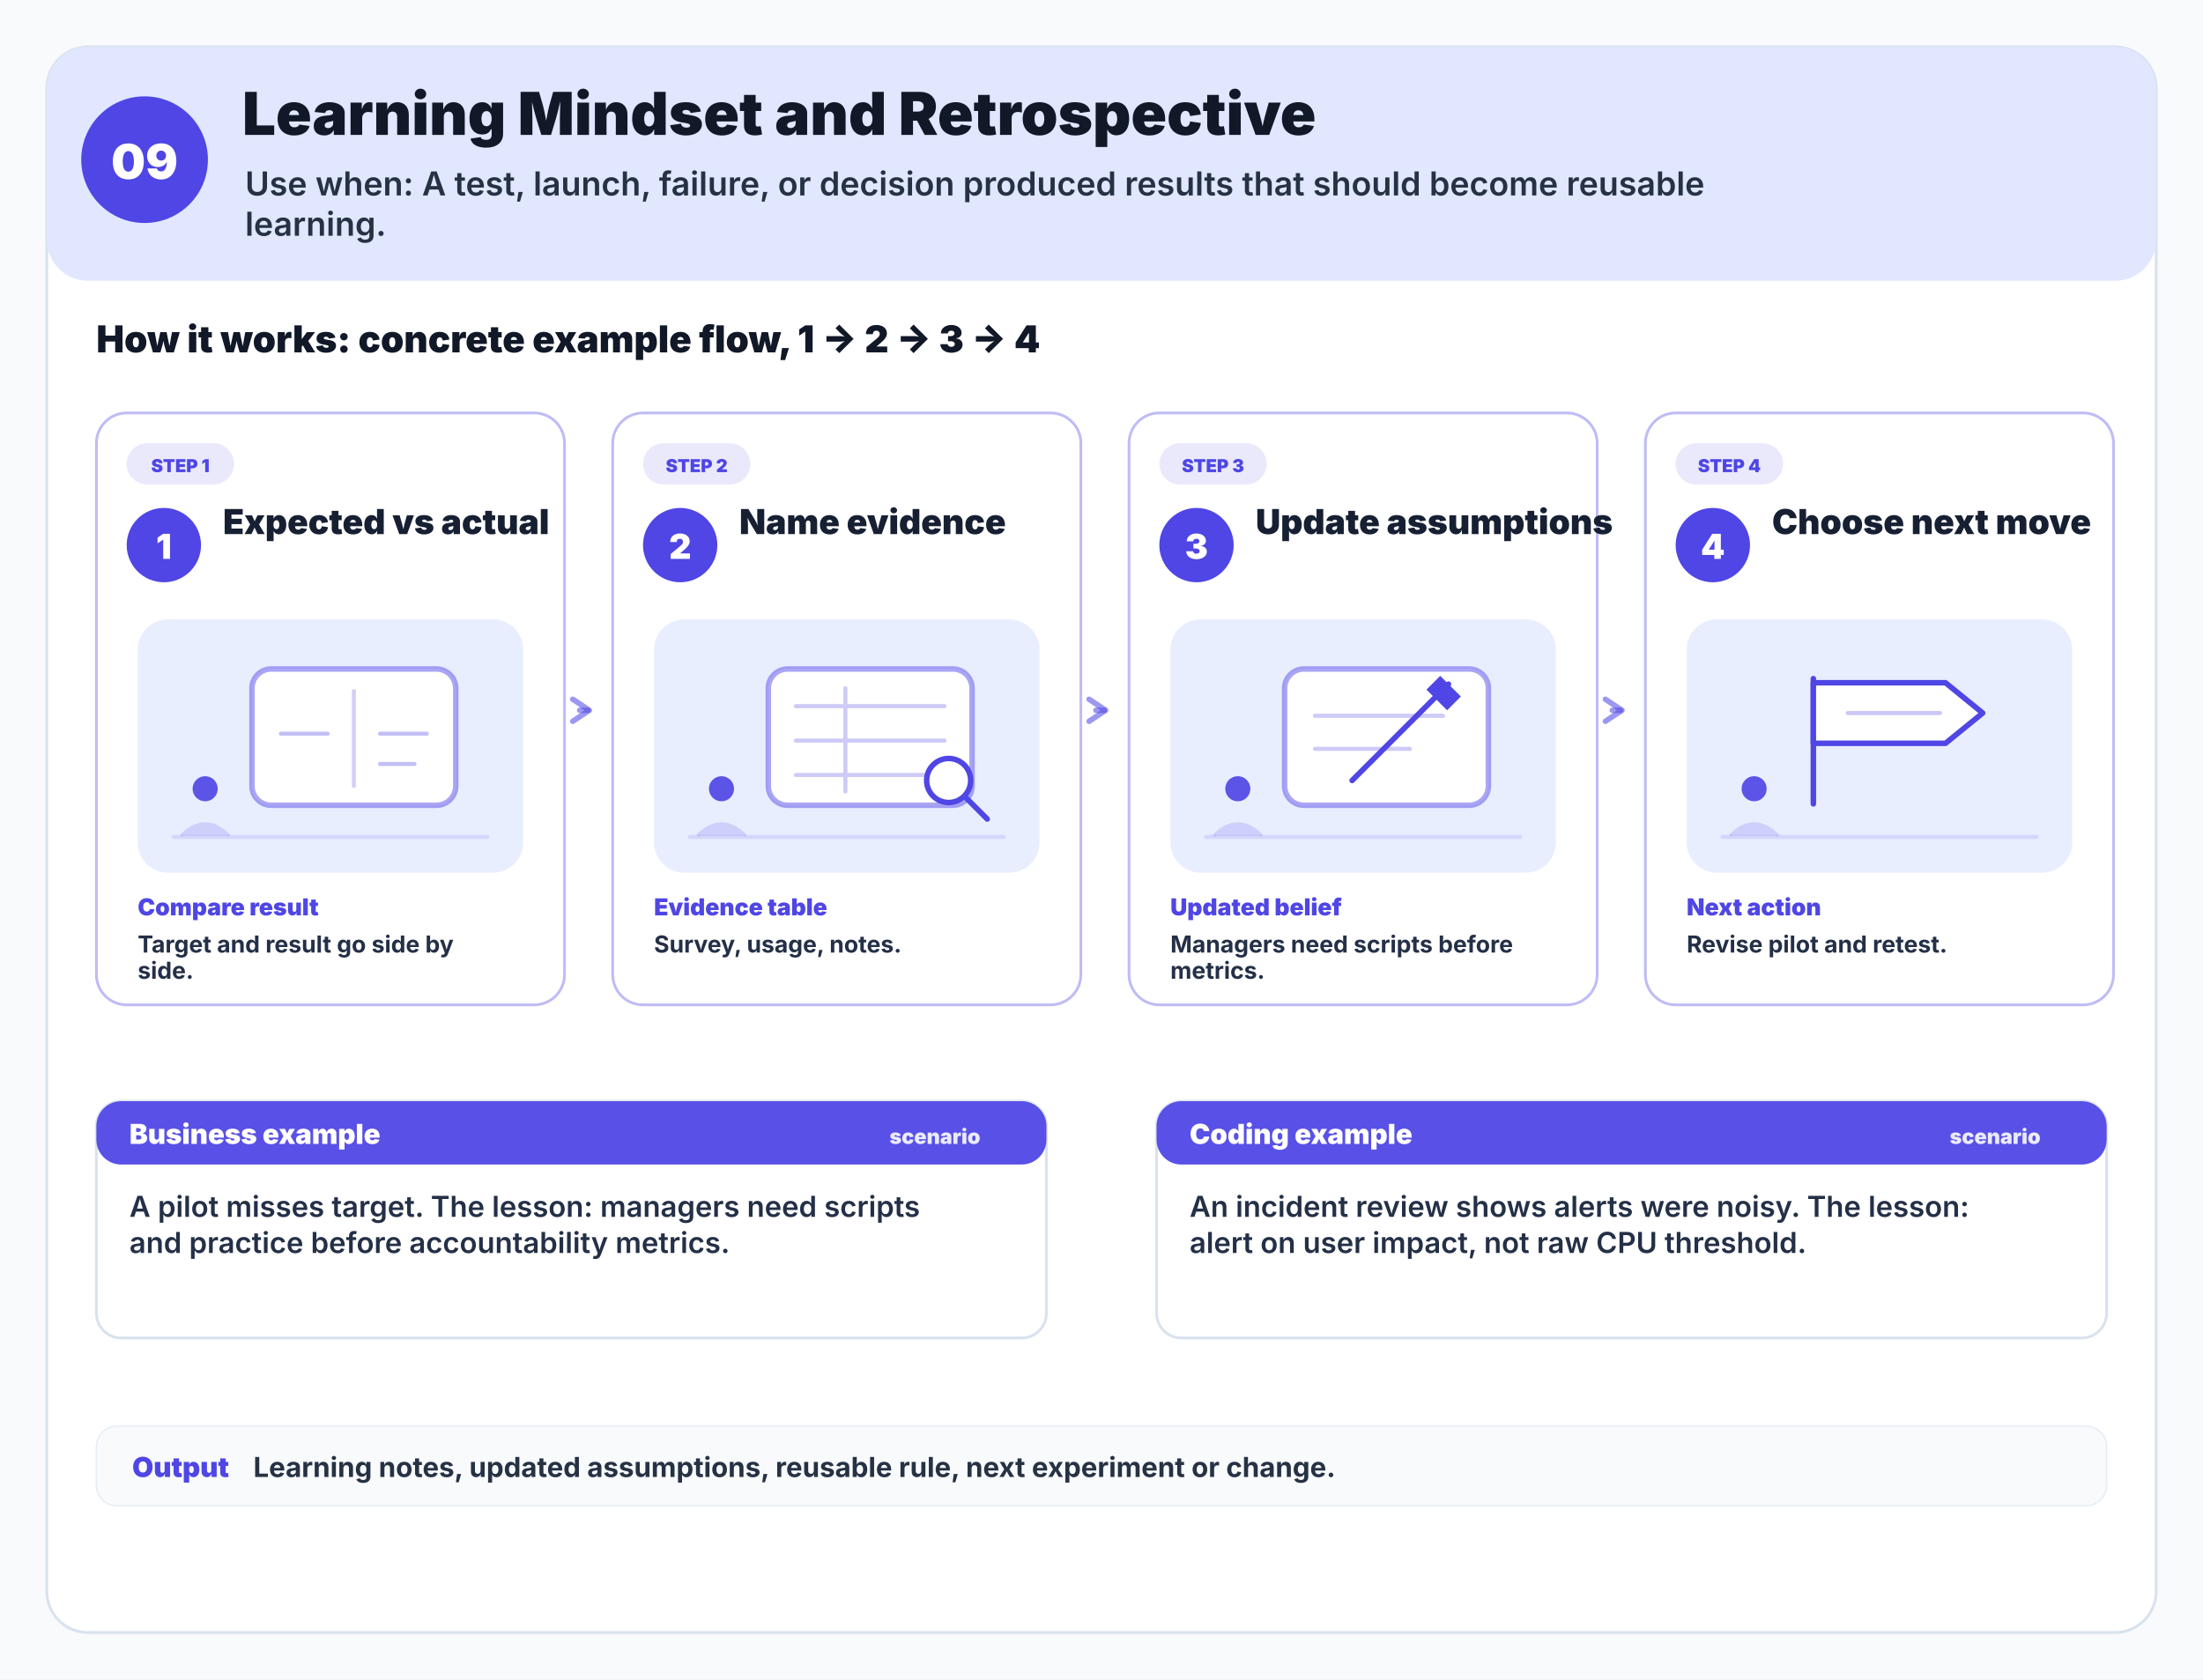
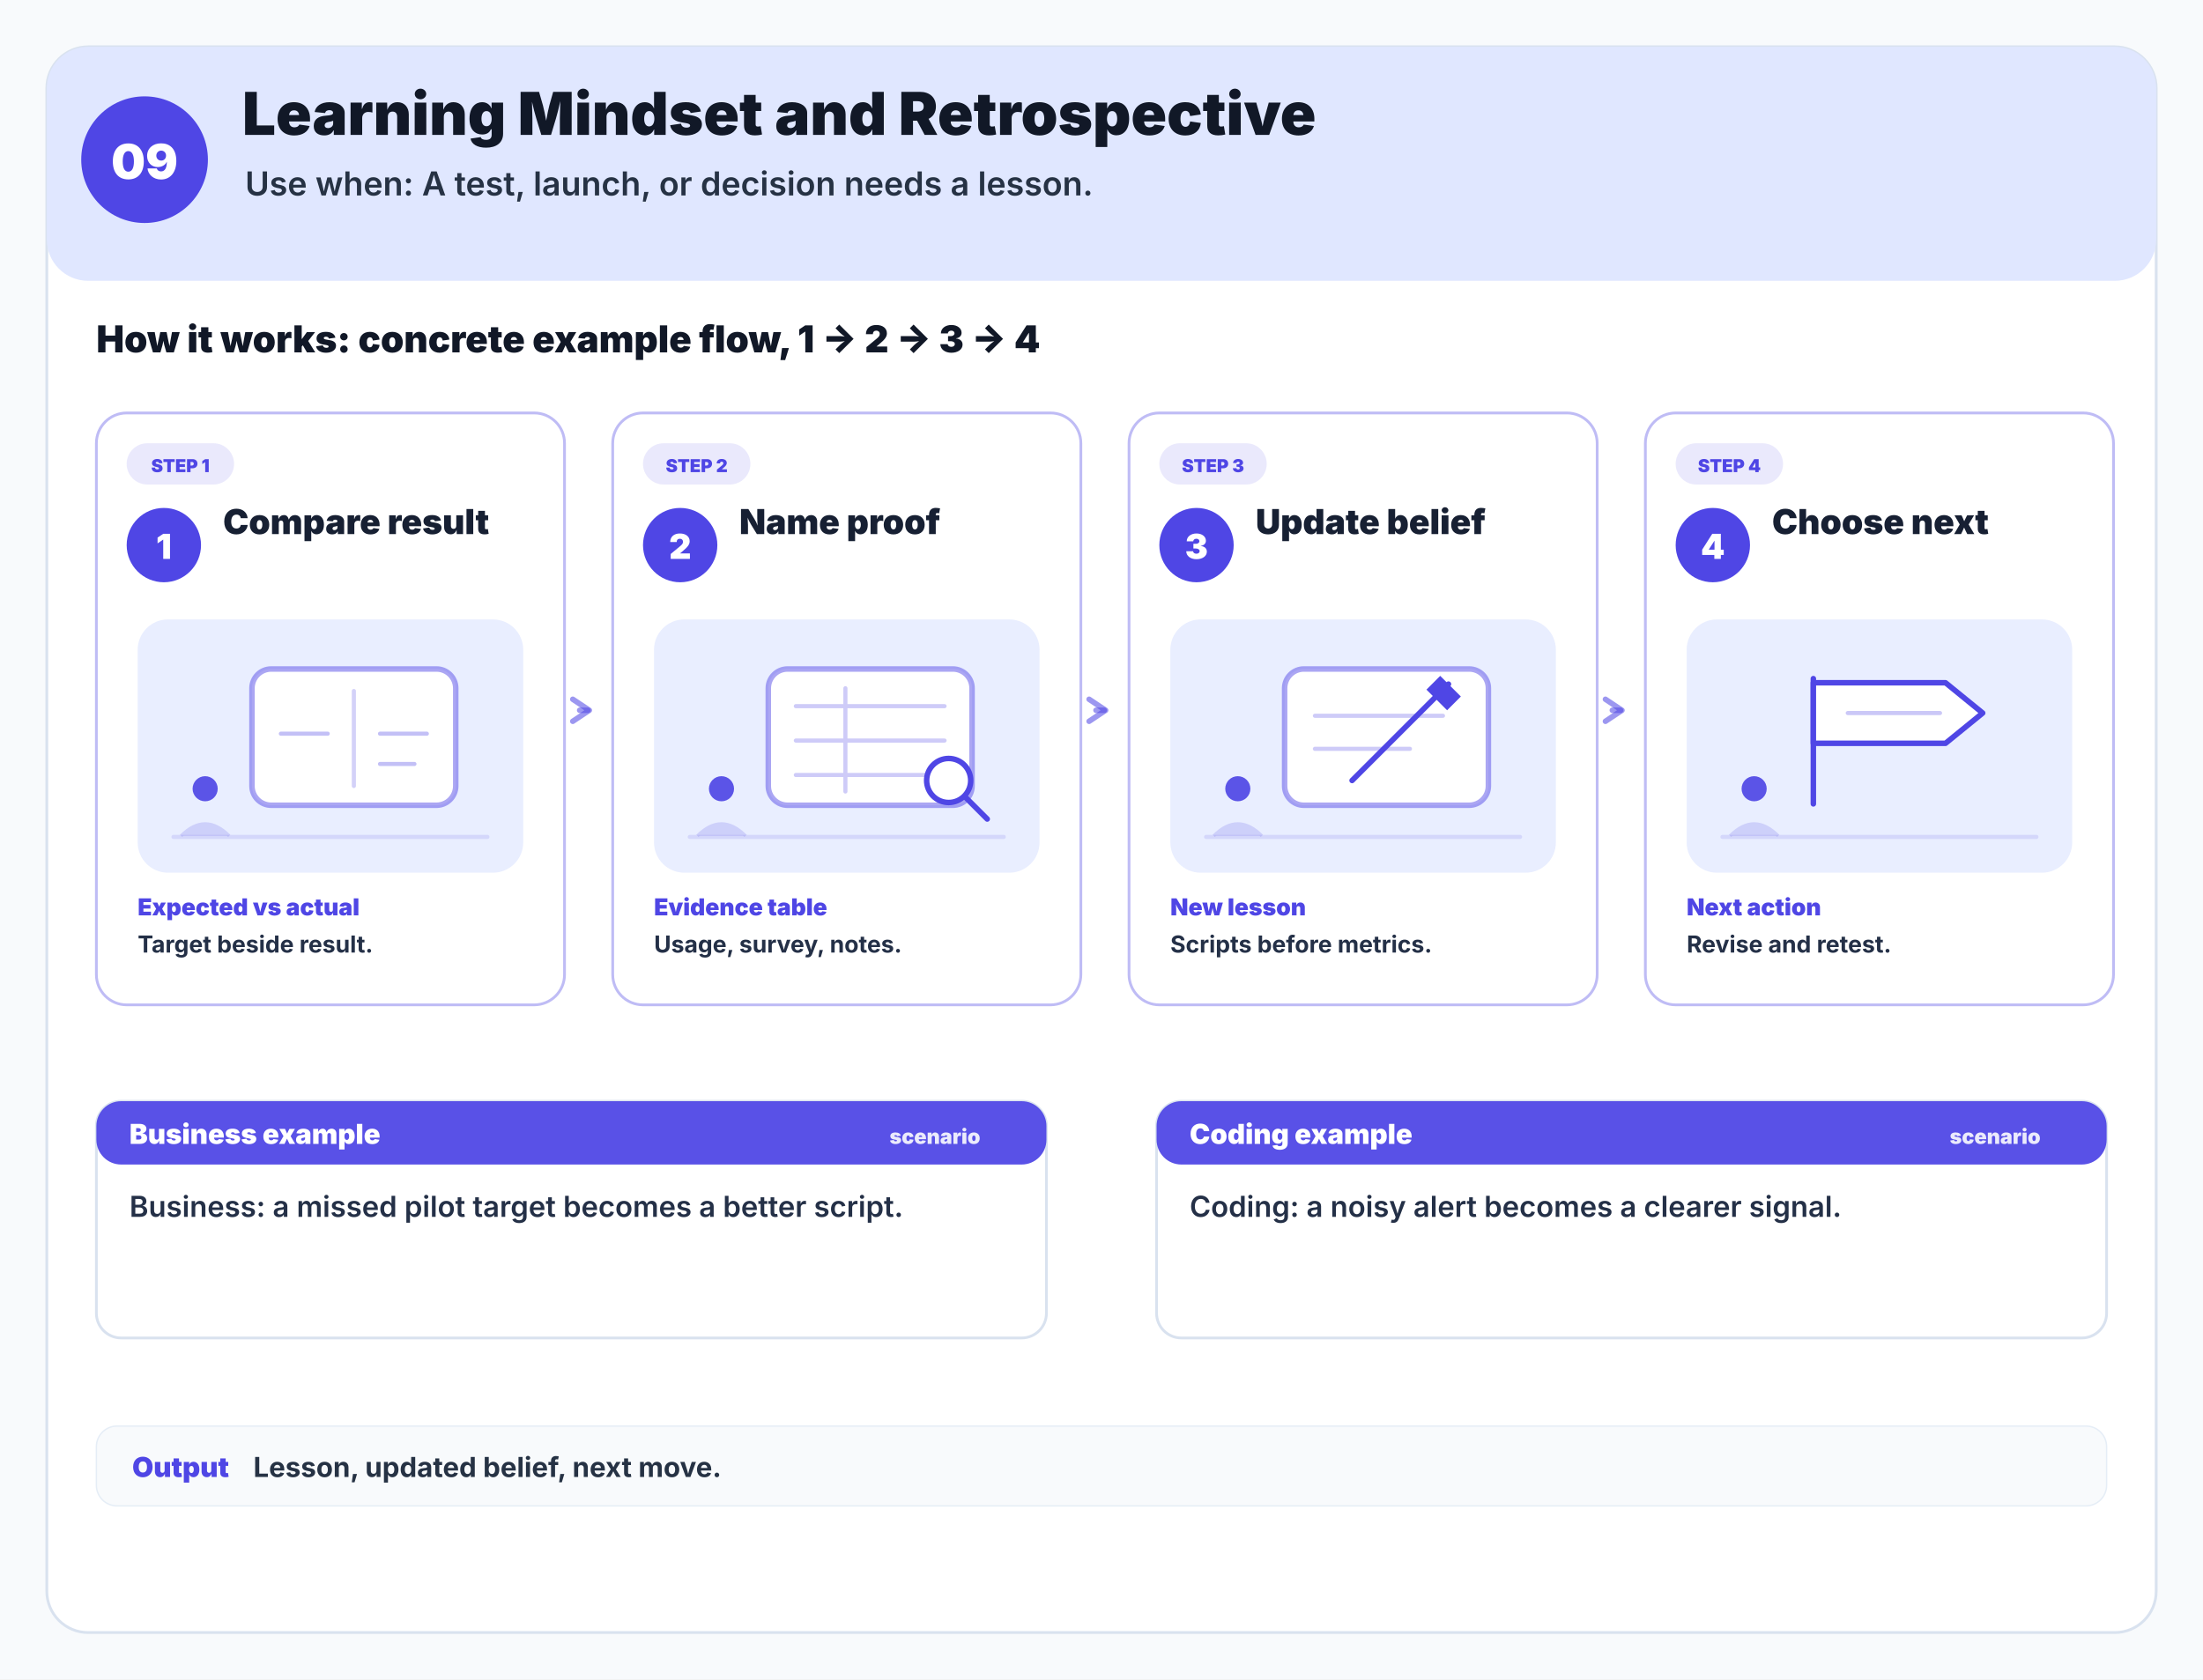
<svg xmlns="http://www.w3.org/2000/svg" width="1600" height="1220" viewBox="0 0 1600 1220" role="img" aria-labelledby="title desc">
  <style>
    .frame-card .frame-bg { transition: stroke-width 160ms ease, filter 160ms ease; }
    .frame-card:hover .frame-bg { stroke-width: 4; filter: url(#softShadow); }
    @media (prefers-reduced-motion: reduce) {
      .frame-card .frame-bg { transition: none; }
    }
  </style>
  <defs>
    <filter id="softShadow" x="-8%" y="-18%" width="116%" height="140%">
      <feDropShadow dx="0" dy="8" stdDeviation="8" flood-color="#0f172a" flood-opacity="0.13" />
    </filter>
  </defs>
  <rect width="1600" height="1220" fill="#f8fafc" />
  <rect x="34" y="34" width="1532" height="1152" rx="30" fill="#ffffff" stroke="#d9e2ef" stroke-width="2" />
  <rect x="34" y="34" width="1532" height="170" rx="30" fill="#e0e7ff" />
  <circle cx="105" cy="116" r="46" fill="#4f46e5" />
  <text x="105" y="130" text-anchor="middle" font-size="35" font-weight="900" fill="#ffffff" font-family="Inter, ui-sans-serif, system-ui">09</text>
  <text x="176" y="98" font-size="43" font-weight="900" fill="#111827" font-family="Inter, ui-sans-serif, system-ui">Learning Mindset and Retrospective</text>
  <text x="178" y="142" text-anchor="start" font-size="24" font-weight="610" fill="#263244" font-family="Inter, ui-sans-serif, system-ui, -apple-system, BlinkMacSystemFont, Segoe UI, Arial, sans-serif">
-     <tspan x="178" dy="0">Use when: A test, launch, failure, or decision produced results that should become reusable</tspan>
-     <tspan x="178" dy="29.28">learning.</tspan>
+     <tspan x="178" dy="0">Use when: A test, launch, or decision needs a lesson.</tspan>
  </text>
  <text x="70" y="256" font-size="27" font-weight="900" fill="#111827" font-family="Inter, ui-sans-serif, system-ui">How it works: concrete example flow, 1 -&gt; 2 -&gt; 3 -&gt; 4</text>
  <g class="frame-card">
    <rect class="frame-bg" x="70" y="300" width="340" height="430" rx="22" fill="#ffffff" stroke="#4f46e5" stroke-opacity="0.36" stroke-width="2" />
    <rect x="92" y="322" width="78" height="30" rx="15" fill="#4f46e5" opacity="0.12" />
    <text x="131" y="343" text-anchor="middle" font-size="13" font-weight="900" fill="#4f46e5" letter-spacing="0" font-family="Inter, ui-sans-serif, system-ui">STEP 1</text>
    <circle cx="119" cy="396" r="27" fill="#4f46e5" />
    <text x="119" y="406" text-anchor="middle" font-size="25" font-weight="900" fill="#ffffff" font-family="Inter, ui-sans-serif, system-ui">1</text>
    <text x="162" y="388" text-anchor="start" font-size="25" font-weight="880" fill="#172033" font-family="Inter, ui-sans-serif, system-ui, -apple-system, BlinkMacSystemFont, Segoe UI, Arial, sans-serif">
-       <tspan x="162" dy="0">Expected vs actual</tspan>
+       <tspan x="162" dy="0">Compare result</tspan>
    </text>
    <g class="step-art">
      <rect x="100" y="450" width="280" height="184" rx="22" fill="#e0e7ff" opacity="0.72" />
      <g transform="translate(100, 450)">
        <circle cx="49" cy="123" r="9.12" fill="#4f46e5" opacity="0.92" />
        <path d="M 31.52 157.2 Q 49 139.72 66.48 157.2" fill="#4f46e5" opacity="0.18" stroke="#4f46e5" stroke-width="2.28" />
        <rect x="83" y="36" width="148" height="99" rx="14" fill="#ffffff" stroke="#4f46e5" stroke-opacity="0.48" stroke-width="4" />
        <path d="M 157 52 V 121" stroke="#4f46e5" stroke-width="3" stroke-linecap="round" stroke-linejoin="round" fill="none" opacity="0.25" />
        <path d="M 104 83 H 138 M 176 83 H 210 M 176 105 H 201" stroke="#4f46e5" stroke-width="3" stroke-linecap="round" stroke-linejoin="round" fill="none" opacity="0.34" />
      </g>
      <path d="M 126 608 H 354" stroke="#4f46e5" stroke-width="3" stroke-linecap="round" stroke-linejoin="round" fill="none" opacity="0.14" />
    </g>
    <text x="100" y="665" text-anchor="start" font-size="17" font-weight="900" fill="#4f46e5" font-family="Inter, ui-sans-serif, system-ui, -apple-system, BlinkMacSystemFont, Segoe UI, Arial, sans-serif">
-       <tspan x="100" dy="0">Compare result</tspan>
+       <tspan x="100" dy="0">Expected vs actual</tspan>
    </text>
    <text x="100" y="692" text-anchor="start" font-size="17" font-weight="650" fill="#243047" font-family="Inter, ui-sans-serif, system-ui, -apple-system, BlinkMacSystemFont, Segoe UI, Arial, sans-serif">
-       <tspan x="100" dy="0">Target and result go side by</tspan>
-       <tspan x="100" dy="19.04">side.</tspan>
+       <tspan x="100" dy="0">Target beside result.</tspan>
    </text>
  </g>
  <g class="frame-card">
    <rect class="frame-bg" x="445" y="300" width="340" height="430" rx="22" fill="#ffffff" stroke="#4f46e5" stroke-opacity="0.36" stroke-width="2" />
    <rect x="467" y="322" width="78" height="30" rx="15" fill="#4f46e5" opacity="0.12" />
    <text x="506" y="343" text-anchor="middle" font-size="13" font-weight="900" fill="#4f46e5" letter-spacing="0" font-family="Inter, ui-sans-serif, system-ui">STEP 2</text>
    <circle cx="494" cy="396" r="27" fill="#4f46e5" />
    <text x="494" y="406" text-anchor="middle" font-size="25" font-weight="900" fill="#ffffff" font-family="Inter, ui-sans-serif, system-ui">2</text>
    <text x="537" y="388" text-anchor="start" font-size="25" font-weight="880" fill="#172033" font-family="Inter, ui-sans-serif, system-ui, -apple-system, BlinkMacSystemFont, Segoe UI, Arial, sans-serif">
-       <tspan x="537" dy="0">Name evidence</tspan>
+       <tspan x="537" dy="0">Name proof</tspan>
    </text>
    <g class="step-art">
      <rect x="475" y="450" width="280" height="184" rx="22" fill="#e0e7ff" opacity="0.72" />
      <g transform="translate(475, 450)">
        <circle cx="49" cy="123" r="9.12" fill="#4f46e5" opacity="0.92" />
        <path d="M 31.52 157.2 Q 49 139.72 66.48 157.2" fill="#4f46e5" opacity="0.18" stroke="#4f46e5" stroke-width="2.28" />
        <rect x="83" y="36" width="148" height="99" rx="14" fill="#ffffff" stroke="#4f46e5" stroke-opacity="0.48" stroke-width="4" />
        <path d="M 103 63 H 211 M 103 88 H 211 M 103 113 H 211 M 139 50 V 125" stroke="#4f46e5" stroke-width="3" stroke-linecap="round" stroke-linejoin="round" fill="none" opacity="0.28" />
        <circle cx="214" cy="117" r="16" fill="#ffffff" stroke="#4f46e5" stroke-width="4" />
        <path d="M 226 129 L 242 145" stroke="#4f46e5" stroke-width="4" stroke-linecap="round" stroke-linejoin="round" fill="none" />
      </g>
      <path d="M 501 608 H 729" stroke="#4f46e5" stroke-width="3" stroke-linecap="round" stroke-linejoin="round" fill="none" opacity="0.14" />
    </g>
    <text x="475" y="665" text-anchor="start" font-size="17" font-weight="900" fill="#4f46e5" font-family="Inter, ui-sans-serif, system-ui, -apple-system, BlinkMacSystemFont, Segoe UI, Arial, sans-serif">
      <tspan x="475" dy="0">Evidence table</tspan>
    </text>
    <text x="475" y="692" text-anchor="start" font-size="17" font-weight="650" fill="#243047" font-family="Inter, ui-sans-serif, system-ui, -apple-system, BlinkMacSystemFont, Segoe UI, Arial, sans-serif">
-       <tspan x="475" dy="0">Survey, usage, notes.</tspan>
+       <tspan x="475" dy="0">Usage, survey, notes.</tspan>
    </text>
  </g>
  <g class="frame-card">
    <rect class="frame-bg" x="820" y="300" width="340" height="430" rx="22" fill="#ffffff" stroke="#4f46e5" stroke-opacity="0.36" stroke-width="2" />
    <rect x="842" y="322" width="78" height="30" rx="15" fill="#4f46e5" opacity="0.12" />
    <text x="881" y="343" text-anchor="middle" font-size="13" font-weight="900" fill="#4f46e5" letter-spacing="0" font-family="Inter, ui-sans-serif, system-ui">STEP 3</text>
    <circle cx="869" cy="396" r="27" fill="#4f46e5" />
    <text x="869" y="406" text-anchor="middle" font-size="25" font-weight="900" fill="#ffffff" font-family="Inter, ui-sans-serif, system-ui">3</text>
    <text x="912" y="388" text-anchor="start" font-size="25" font-weight="880" fill="#172033" font-family="Inter, ui-sans-serif, system-ui, -apple-system, BlinkMacSystemFont, Segoe UI, Arial, sans-serif">
-       <tspan x="912" dy="0">Update assumptions</tspan>
+       <tspan x="912" dy="0">Update belief</tspan>
    </text>
    <g class="step-art">
      <rect x="850" y="450" width="280" height="184" rx="22" fill="#e0e7ff" opacity="0.72" />
      <g transform="translate(850, 450)">
        <circle cx="49" cy="123" r="9.12" fill="#4f46e5" opacity="0.92" />
        <path d="M 31.52 157.2 Q 49 139.72 66.48 157.2" fill="#4f46e5" opacity="0.18" stroke="#4f46e5" stroke-width="2.28" />
        <rect x="83" y="36" width="148" height="99" rx="14" fill="#ffffff" stroke="#4f46e5" stroke-opacity="0.48" stroke-width="4" />
        <path d="M 105 70 H 198 M 105 94 H 174" stroke="#4f46e5" stroke-width="3" stroke-linecap="round" stroke-linejoin="round" fill="none" opacity="0.28" />
        <path d="M 132 117 L 202 47" stroke="#4f46e5" stroke-width="4" stroke-linecap="round" stroke-linejoin="round" fill="none" />
        <path d="M 196 41 L 211 56 L 201 66 L 186 51 Z" fill="#4f46e5" />
      </g>
      <path d="M 876 608 H 1104" stroke="#4f46e5" stroke-width="3" stroke-linecap="round" stroke-linejoin="round" fill="none" opacity="0.14" />
    </g>
    <text x="850" y="665" text-anchor="start" font-size="17" font-weight="900" fill="#4f46e5" font-family="Inter, ui-sans-serif, system-ui, -apple-system, BlinkMacSystemFont, Segoe UI, Arial, sans-serif">
-       <tspan x="850" dy="0">Updated belief</tspan>
+       <tspan x="850" dy="0">New lesson</tspan>
    </text>
    <text x="850" y="692" text-anchor="start" font-size="17" font-weight="650" fill="#243047" font-family="Inter, ui-sans-serif, system-ui, -apple-system, BlinkMacSystemFont, Segoe UI, Arial, sans-serif">
-       <tspan x="850" dy="0">Managers need scripts before</tspan>
-       <tspan x="850" dy="19.04">metrics.</tspan>
+       <tspan x="850" dy="0">Scripts before metrics.</tspan>
    </text>
  </g>
  <g class="frame-card">
    <rect class="frame-bg" x="1195" y="300" width="340" height="430" rx="22" fill="#ffffff" stroke="#4f46e5" stroke-opacity="0.36" stroke-width="2" />
    <rect x="1217" y="322" width="78" height="30" rx="15" fill="#4f46e5" opacity="0.12" />
    <text x="1256" y="343" text-anchor="middle" font-size="13" font-weight="900" fill="#4f46e5" letter-spacing="0" font-family="Inter, ui-sans-serif, system-ui">STEP 4</text>
    <circle cx="1244" cy="396" r="27" fill="#4f46e5" />
    <text x="1244" y="406" text-anchor="middle" font-size="25" font-weight="900" fill="#ffffff" font-family="Inter, ui-sans-serif, system-ui">4</text>
    <text x="1287" y="388" text-anchor="start" font-size="25" font-weight="880" fill="#172033" font-family="Inter, ui-sans-serif, system-ui, -apple-system, BlinkMacSystemFont, Segoe UI, Arial, sans-serif">
-       <tspan x="1287" dy="0">Choose next move</tspan>
+       <tspan x="1287" dy="0">Choose next</tspan>
    </text>
    <g class="step-art">
      <rect x="1225" y="450" width="280" height="184" rx="22" fill="#e0e7ff" opacity="0.72" />
      <g transform="translate(1225, 450)">
        <circle cx="49" cy="123" r="9.12" fill="#4f46e5" opacity="0.92" />
        <path d="M 31.52 157.2 Q 49 139.72 66.48 157.2" fill="#4f46e5" opacity="0.18" stroke="#4f46e5" stroke-width="2.28" />
        <path d="M 92 43 V 134" stroke="#4f46e5" stroke-width="4" stroke-linecap="round" stroke-linejoin="round" fill="none" />
        <path d="M 92 46 H 188 L 215 68 L 188 90 H 92 Z" fill="#ffffff" stroke="#4f46e5" stroke-width="4" stroke-linejoin="round" />
        <path d="M 117 68 H 184" stroke="#4f46e5" stroke-width="3" stroke-linecap="round" stroke-linejoin="round" fill="none" opacity="0.3" />
      </g>
      <path d="M 1251 608 H 1479" stroke="#4f46e5" stroke-width="3" stroke-linecap="round" stroke-linejoin="round" fill="none" opacity="0.14" />
    </g>
    <text x="1225" y="665" text-anchor="start" font-size="17" font-weight="900" fill="#4f46e5" font-family="Inter, ui-sans-serif, system-ui, -apple-system, BlinkMacSystemFont, Segoe UI, Arial, sans-serif">
      <tspan x="1225" dy="0">Next action</tspan>
    </text>
    <text x="1225" y="692" text-anchor="start" font-size="17" font-weight="650" fill="#243047" font-family="Inter, ui-sans-serif, system-ui, -apple-system, BlinkMacSystemFont, Segoe UI, Arial, sans-serif">
-       <tspan x="1225" dy="0">Revise pilot and retest.</tspan>
+       <tspan x="1225" dy="0">Revise and retest.</tspan>
    </text>
  </g>
  <path d="M 421 516 H 427" stroke="#4f46e5" stroke-width="4" stroke-linecap="round" opacity="0.56" />
  <path d="M 416 508 L 428 516 L 416 524" fill="none" stroke="#4f46e5" stroke-width="4" stroke-linecap="round" stroke-linejoin="round" opacity="0.56" />
  <path d="M 796 516 H 802" stroke="#4f46e5" stroke-width="4" stroke-linecap="round" opacity="0.56" />
  <path d="M 791 508 L 803 516 L 791 524" fill="none" stroke="#4f46e5" stroke-width="4" stroke-linecap="round" stroke-linejoin="round" opacity="0.56" />
  <path d="M 1171 516 H 1177" stroke="#4f46e5" stroke-width="4" stroke-linecap="round" opacity="0.56" />
  <path d="M 1166 508 L 1178 516 L 1166 524" fill="none" stroke="#4f46e5" stroke-width="4" stroke-linecap="round" stroke-linejoin="round" opacity="0.56" />
  <rect x="70" y="800" width="690" height="172" rx="18" fill="#ffffff" stroke="#d9e2ef" stroke-width="2" />
  <rect x="70" y="800" width="690" height="46" rx="18" fill="#4f46e5" opacity="0.94" />
  <text x="94" y="831" font-size="20" font-weight="850" fill="#ffffff" font-family="Inter, ui-sans-serif, system-ui">Business example</text>
  <text x="712" y="831" text-anchor="end" font-size="15" font-weight="850" fill="#ffffff" opacity="0.88" font-family="Inter, ui-sans-serif, system-ui">scenario</text>
  <text x="94" y="884" text-anchor="start" font-size="21" font-weight="620" fill="#243047" font-family="Inter, ui-sans-serif, system-ui, -apple-system, BlinkMacSystemFont, Segoe UI, Arial, sans-serif">
-     <tspan x="94" dy="0">A pilot misses target. The lesson: managers need scripts</tspan>
-     <tspan x="94" dy="26.25">and practice before accountability metrics.</tspan>
+     <tspan x="94" dy="0">Business: a missed pilot target becomes a better script.</tspan>
  </text>
  <rect x="840" y="800" width="690" height="172" rx="18" fill="#ffffff" stroke="#d9e2ef" stroke-width="2" />
  <rect x="840" y="800" width="690" height="46" rx="18" fill="#4f46e5" opacity="0.94" />
  <text x="864" y="831" font-size="20" font-weight="850" fill="#ffffff" font-family="Inter, ui-sans-serif, system-ui">Coding example</text>
  <text x="1482" y="831" text-anchor="end" font-size="15" font-weight="850" fill="#ffffff" opacity="0.88" font-family="Inter, ui-sans-serif, system-ui">scenario</text>
  <text x="864" y="884" text-anchor="start" font-size="21" font-weight="620" fill="#243047" font-family="Inter, ui-sans-serif, system-ui, -apple-system, BlinkMacSystemFont, Segoe UI, Arial, sans-serif">
-     <tspan x="864" dy="0">An incident review shows alerts were noisy. The lesson:</tspan>
-     <tspan x="864" dy="26.25">alert on user impact, not raw CPU threshold.</tspan>
+     <tspan x="864" dy="0">Coding: a noisy alert becomes a clearer signal.</tspan>
  </text>
  <rect x="70" y="1036" width="1460" height="58" rx="15" fill="#f8fafc" stroke="#e5edf6" />
  <text x="96" y="1073" font-size="20" font-weight="900" fill="#4f46e5" font-family="Inter, ui-sans-serif, system-ui">Output</text>
  <text x="184" y="1073" text-anchor="start" font-size="20" font-weight="700" fill="#263244" font-family="Inter, ui-sans-serif, system-ui, -apple-system, BlinkMacSystemFont, Segoe UI, Arial, sans-serif">
-     <tspan x="184" dy="0">Learning notes, updated assumptions, reusable rule, next experiment or change.</tspan>
+     <tspan x="184" dy="0">Lesson, updated belief, next move.</tspan>
  </text>
</svg>
